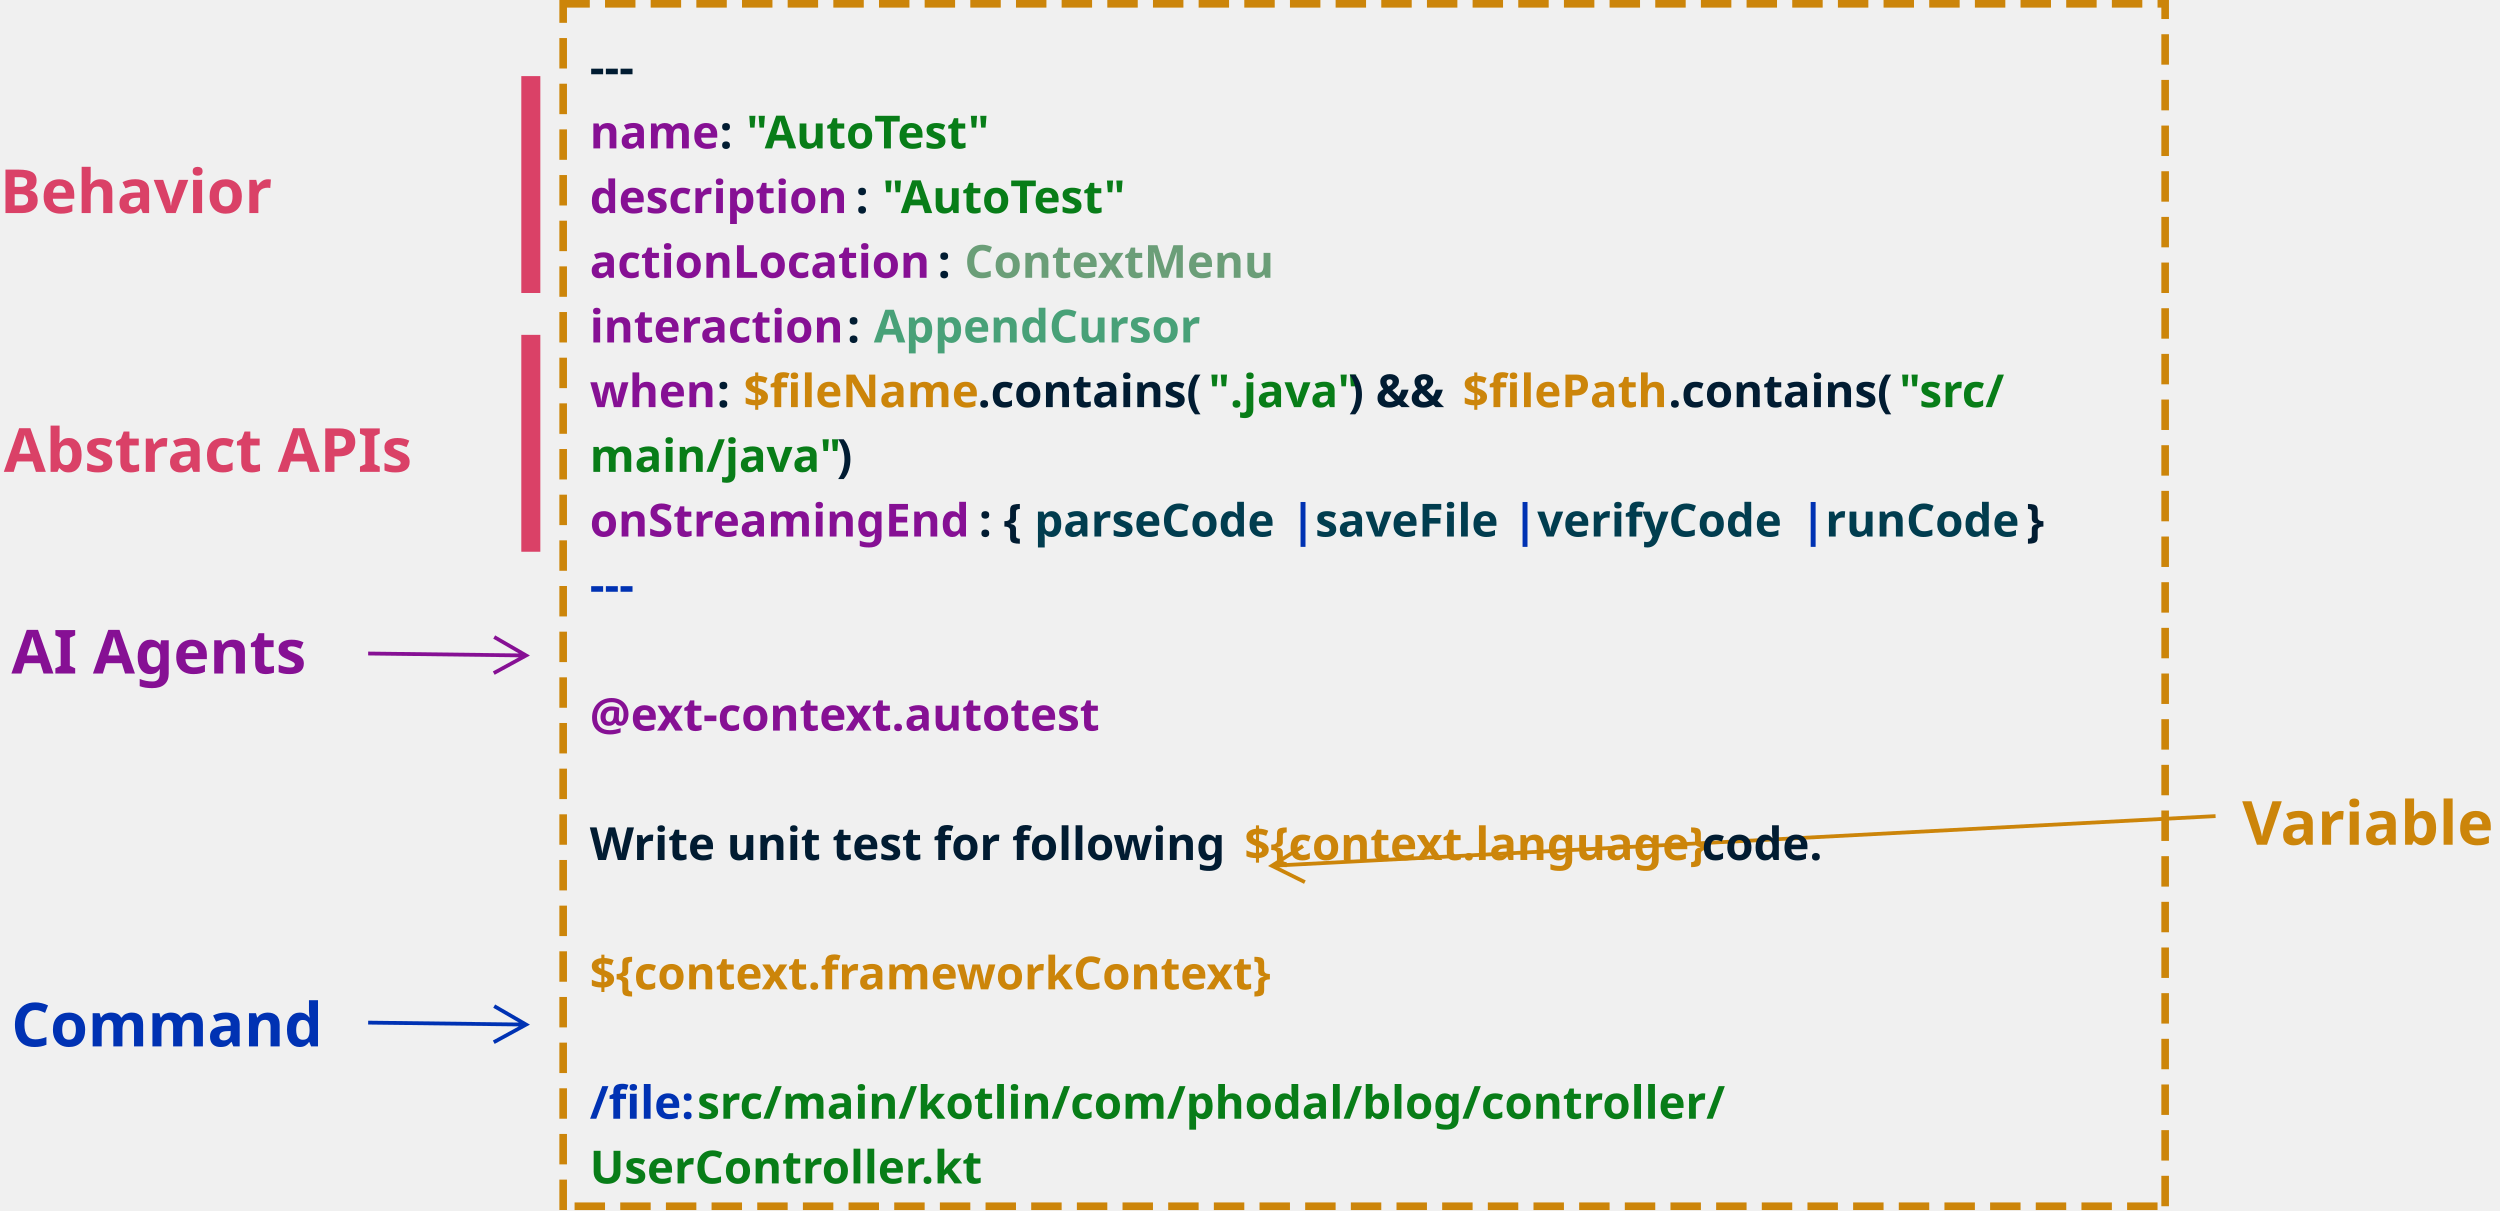
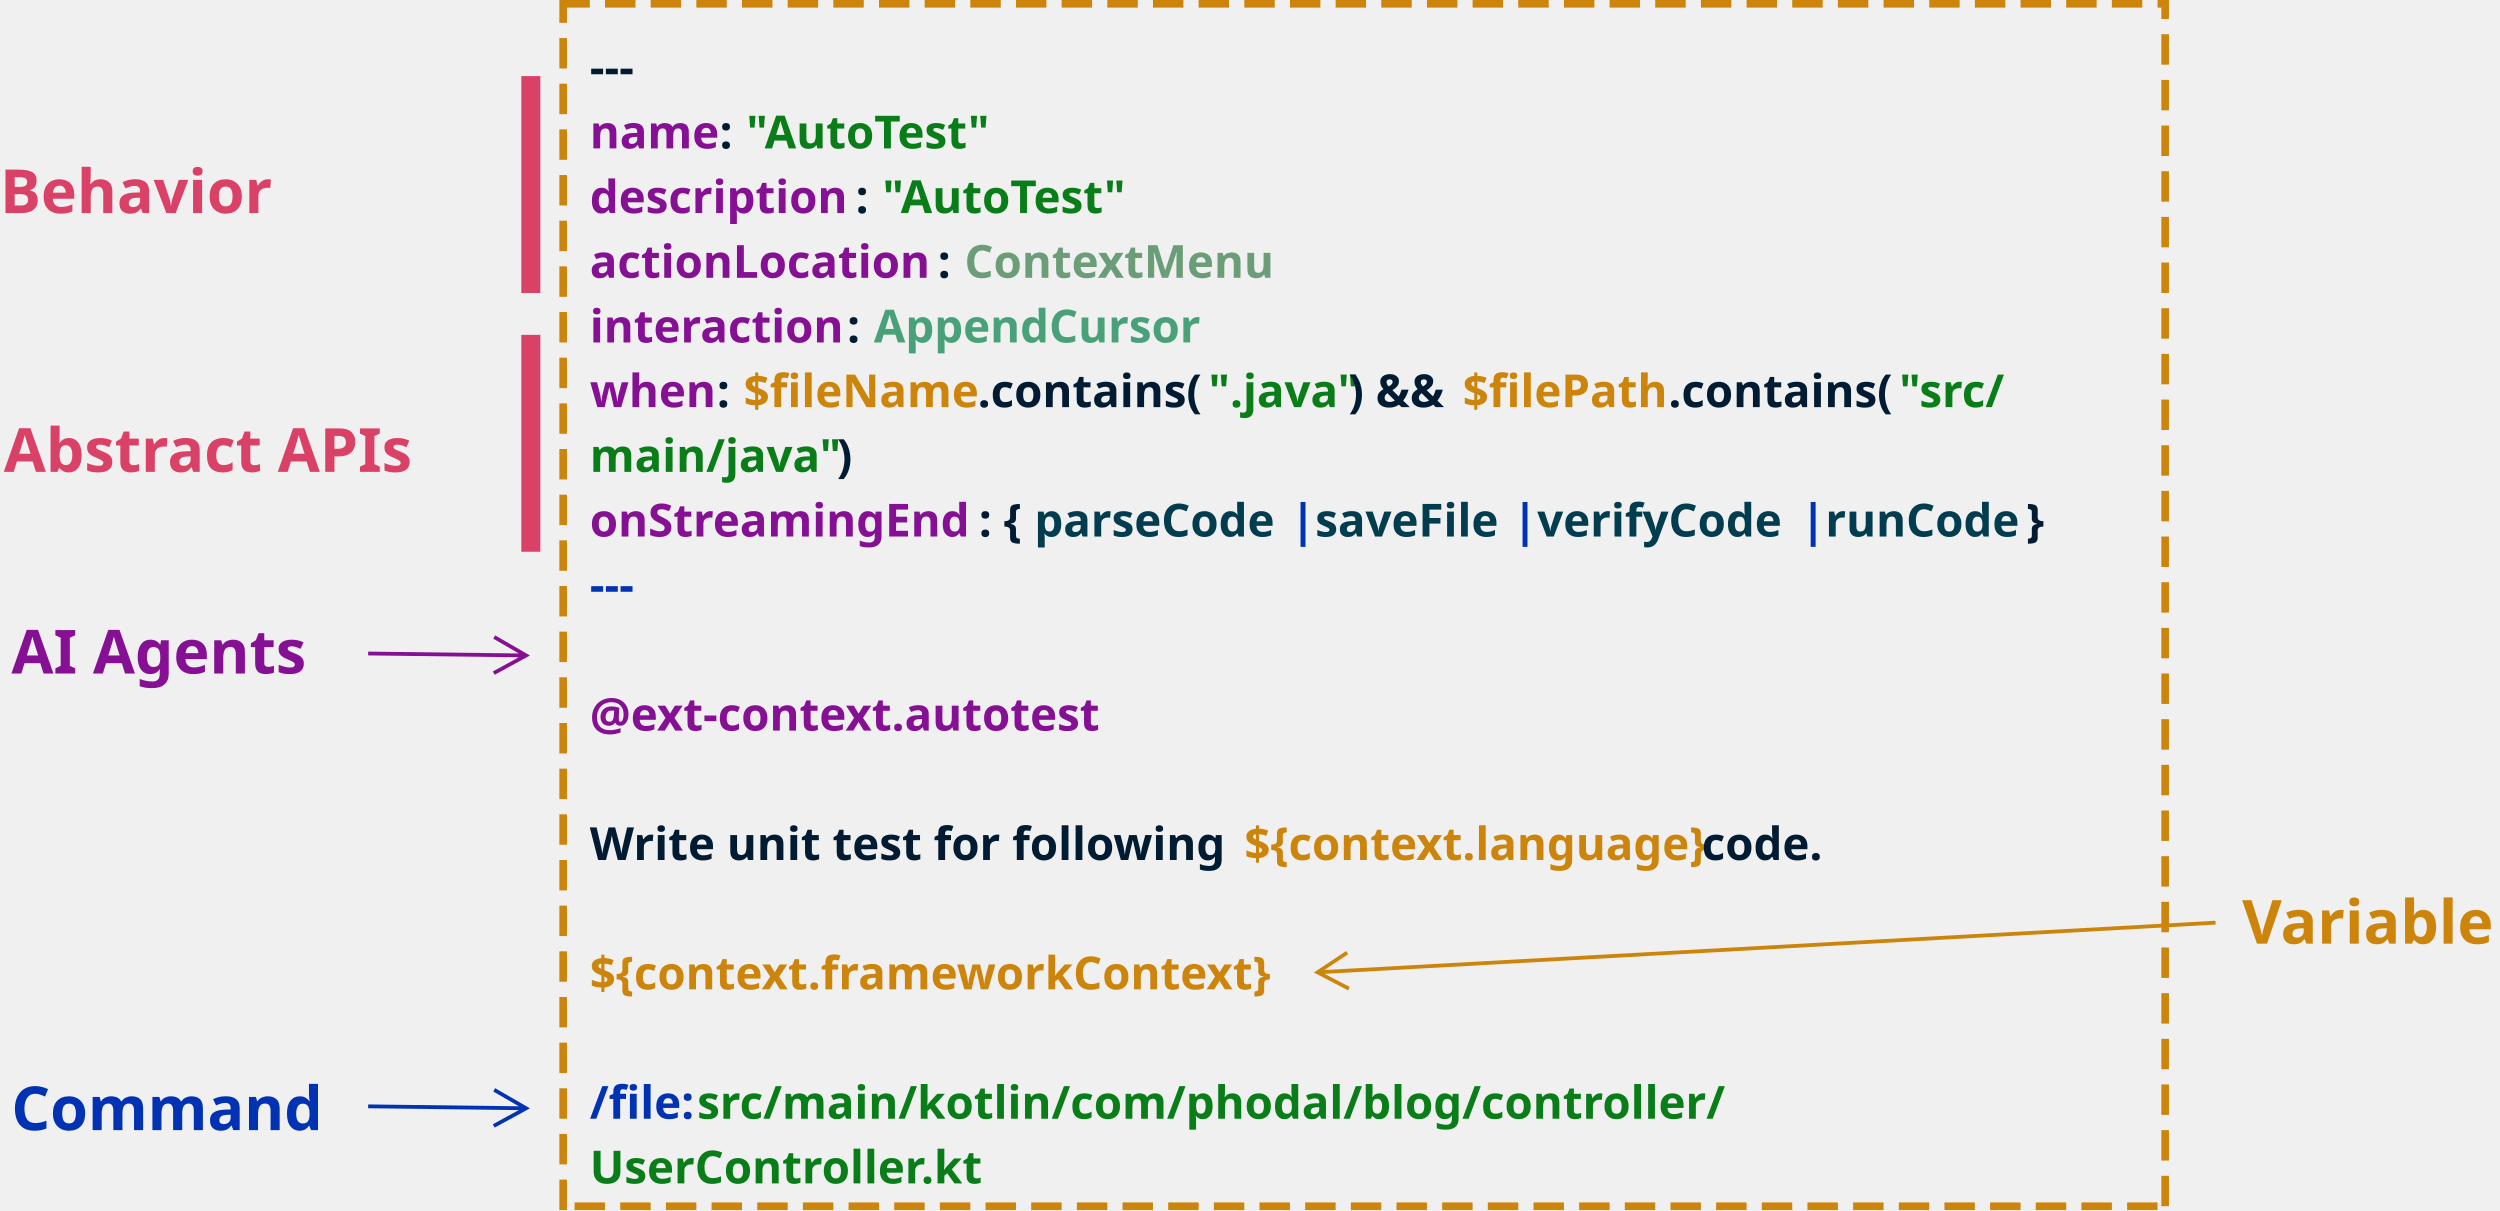
<svg xmlns="http://www.w3.org/2000/svg" xmlns:xlink="http://www.w3.org/1999/xlink" width="657px" height="318px" viewBox="0 0 657 318" version="1.1">
  <defs>
    <rect id="path-1" x="0" y="0" width="423" height="318" />
  </defs>
  <g id="Page-1" stroke="none" stroke-width="1" fill="none" fill-rule="evenodd">
    <g id="Group">
      <g id="Rectangle" stroke-dasharray="8,4" transform="translate(147, 0)">
        <g id="path-1-Clipped">
          <mask id="mask-2" fill="white">
            <use xlink:href="#path-1" />
          </mask>
          <g id="path-1" />
          <path d="M0,0 L423,0 L423,318 L0,318 L0,0 Z" id="path-1" stroke="#CC850A" stroke-width="4" mask="url(#mask-2)" />
        </g>
      </g>
      <rect id="Rectangle" fill="#DA4167" fill-rule="nonzero" x="137" y="20" width="5" height="57" />
      <rect id="Rectangle" fill="#DA4167" fill-rule="nonzero" x="137" y="88" width="5" height="57" />
      <text id="Behavior" fill="#DA4167" font-family="NotoSerifSC-Bold, Noto Serif SC" font-size="16" font-weight="bold">
        <tspan x="0" y="56">Behavior</tspan>
      </text>
      <text id="Abstract-APIs" fill="#DA4167" font-family="NotoSerifSC-Bold, Noto Serif SC" font-size="16" font-weight="bold">
        <tspan x="1" y="124">Abstract APIs</tspan>
      </text>
      <text id="AI-Agents" fill="#861094" font-family="NotoSerifSC-Bold, Noto Serif SC" font-size="16" font-weight="bold">
        <tspan x="3" y="177">AI Agents</tspan>
      </text>
      <text id="Command" fill="#0032B3" font-family="NotoSerifSC-Bold, Noto Serif SC" font-size="16" font-weight="bold">
-         <tspan x="3" y="275">Command</tspan>
+         <tspan x="3" y="297">Command</tspan>
      </text>
      <text id="Variable" fill="#CC850A" font-family="NotoSerifSC-Bold, Noto Serif SC" font-size="16" font-weight="bold">
-         <tspan x="589.25" y="222">Variable</tspan>
+         <tspan x="589.25" y="248">Variable</tspan>
      </text>
      <polygon id="Line" fill="#861094" fill-rule="nonzero" points="130.124 166.975 130.557 167.225 138.5 171.823 139.27 172.269 138.49 172.695 130.435 177.096 129.996 177.336 129.517 176.458 129.955 176.218 136.335 172.732 130.256 172.658 97.244 172.25 96.744 172.244 96.756 171.244 97.256 171.25 130.268 171.658 136.347 171.732 130.056 168.09 129.623 167.84" />
-       <polygon id="Line" fill="#0032B3" fill-rule="nonzero" points="130.124 263.975 130.557 264.225 138.5 268.823 139.27 269.269 138.49 269.695 130.435 274.096 129.996 274.336 129.517 273.458 129.955 273.218 136.335 269.732 130.256 269.658 97.244 269.25 96.744 269.244 96.756 268.244 97.256 268.25 130.268 268.658 136.347 268.732 130.056 265.09 129.623 264.84" />
-       <polygon id="Line" fill="#CC850A" fill-rule="nonzero" points="582.223 213.974 582.276 214.973 581.776 214.999 342.225 227.607 336.183 227.925 342.698 231.152 343.146 231.373 342.702 232.27 342.254 232.048 334.029 227.974 333.232 227.58 333.983 227.104 341.735 222.19 342.158 221.922 342.693 222.767 342.271 223.034 336.129 226.926 342.172 226.609 581.724 214.001" />
+       <polygon id="Line" fill="#0032B3" fill-rule="nonzero" points="130.124 285.975 130.557 286.225 138.5 290.823 139.27 291.269 138.49 291.695 130.435 296.096 129.996 296.336 129.517 295.458 129.955 295.218 136.335 291.732 130.256 291.658 97.244 291.25 96.744 291.244 96.756 290.244 97.256 290.25 130.268 290.658 136.347 290.732 130.056 287.09 129.623 286.84" />
+       <polygon id="Line" fill="#CC850A" fill-rule="nonzero" points="582.226 241.974 582.276 242.973 581.8 242.999 353.833 255.607 348.084 255.925 354.284 259.152 354.71 259.373 354.288 260.27 353.861 260.048 346.034 255.974 345.276 255.58 345.99 255.104 353.368 250.19 353.769 249.922 354.279 250.767 353.877 251.034 348.032 254.926 353.783 254.609 581.75 242.001" />
      <text id="----name:-&quot;AutoTest&quot;" font-family="NotoSerifSC-Bold, Noto Serif SC" font-size="12" font-weight="bold">
        <tspan x="155" y="22" fill="#011C32">---</tspan>
        <tspan x="155" y="39" fill="#861094">name</tspan>
        <tspan x="189.092" y="39" fill="#011C32">: </tspan>
        <tspan x="196.124" y="39" fill="#087D18">"AutoTest"</tspan>
        <tspan x="257.6" y="39" fill="#011C32" />
        <tspan x="155" y="56" fill="#861094">description</tspan>
        <tspan x="224.852" y="56" fill="#011C32">: </tspan>
        <tspan x="231.884" y="56" fill="#087D18">"AutoTest"</tspan>
        <tspan x="293.36" y="56" fill="#011C32" />
        <tspan x="155" y="73" fill="#861094">actionLocation</tspan>
        <tspan x="246.428" y="73" fill="#011C32">: </tspan>
        <tspan x="253.46" y="73" fill="#6B9E78">ContextMenu</tspan>
        <tspan x="335.432" y="73" fill="#011C32" />
        <tspan x="155" y="90" fill="#861094">interaction</tspan>
        <tspan x="222.608" y="90" fill="#011C32">: </tspan>
        <tspan x="229.64" y="90" fill="#48A178">AppendCursor</tspan>
        <tspan x="318.596" y="90" fill="#011C32" />
        <tspan x="155" y="107" fill="#861094">when</tspan>
        <tspan x="188.396" y="107" fill="#011C32">: </tspan>
        <tspan x="195.428" y="107" fill="#CC850A">$fileName</tspan>
        <tspan x="256.928" y="107" fill="#011C32">.contains(</tspan>
        <tspan x="317.576" y="107" fill="#087D18">".java"</tspan>
        <tspan x="354.332" y="107" fill="#011C32">) &amp;&amp; </tspan>
        <tspan x="384.404" y="107" fill="#CC850A">$filePath</tspan>
        <tspan x="438.452" y="107" fill="#011C32">.contains(</tspan>
        <tspan x="499.1" y="107" fill="#087D18">"src/</tspan>
        <tspan x="155" y="124" fill="#087D18">main/java"</tspan>
        <tspan x="219.896" y="124" fill="#011C32">)</tspan>
        <tspan x="155" y="141" fill="#861094">onStreamingEnd</tspan>
        <tspan x="257.228" y="141" fill="#011C32">: { </tspan>
        <tspan x="271.832" y="141" fill="#013D4F">parseCode</tspan>
        <tspan x="336.116" y="141" fill="#011C32"> </tspan>
        <tspan x="339.128" y="141" fill="#0032B3">|</tspan>
        <tspan x="342.632" y="141" fill="#011C32"> </tspan>
        <tspan x="345.644" y="141" fill="#013D4F">saveFile</tspan>
        <tspan x="394.46" y="141" fill="#011C32"> </tspan>
        <tspan x="397.472" y="141" fill="#0032B3">|</tspan>
        <tspan x="400.976" y="141" fill="#011C32"> </tspan>
        <tspan x="403.988" y="141" fill="#013D4F">verifyCode</tspan>
        <tspan x="470.18" y="141" fill="#011C32"> </tspan>
        <tspan x="473.192" y="141" fill="#0032B3">|</tspan>
        <tspan x="476.696" y="141" fill="#011C32"> </tspan>
        <tspan x="479.708" y="141" fill="#013D4F">runCode</tspan>
        <tspan x="532.46" y="141" fill="#011C32"> } </tspan>
        <tspan x="155" y="158" fill="#0032B3">---</tspan>
        <tspan x="168.176" y="158" fill="#011C32" />
        <tspan x="155" y="175" fill="#011C32" />
        <tspan x="155" y="192" fill="#861094">@ext-context.autotest</tspan>
        <tspan x="155" y="209" fill="#011C32" />
        <tspan x="155" y="226" fill="#011C32">Write unit test for following </tspan>
        <tspan x="327.032" y="226" fill="#CC850A">${context.language}</tspan>
        <tspan x="447.224" y="226" fill="#011C32"> code.</tspan>
        <tspan x="155" y="243" fill="#861094" />
        <tspan x="155" y="260" fill="#CC850A">${context.frameworkContext}</tspan>
        <tspan x="155" y="277" fill="#0032B3" />
        <tspan x="155" y="294" fill="#0032B3">/file:</tspan>
        <tspan x="183.212" y="294" fill="#087D18">src/main/kotlin/com/phodal/blog/controller/</tspan>
        <tspan x="155" y="311" fill="#087D18">UserController.kt</tspan>
        <tspan x="261.164" y="311" fill="#861094" />
      </text>
    </g>
  </g>
</svg>
